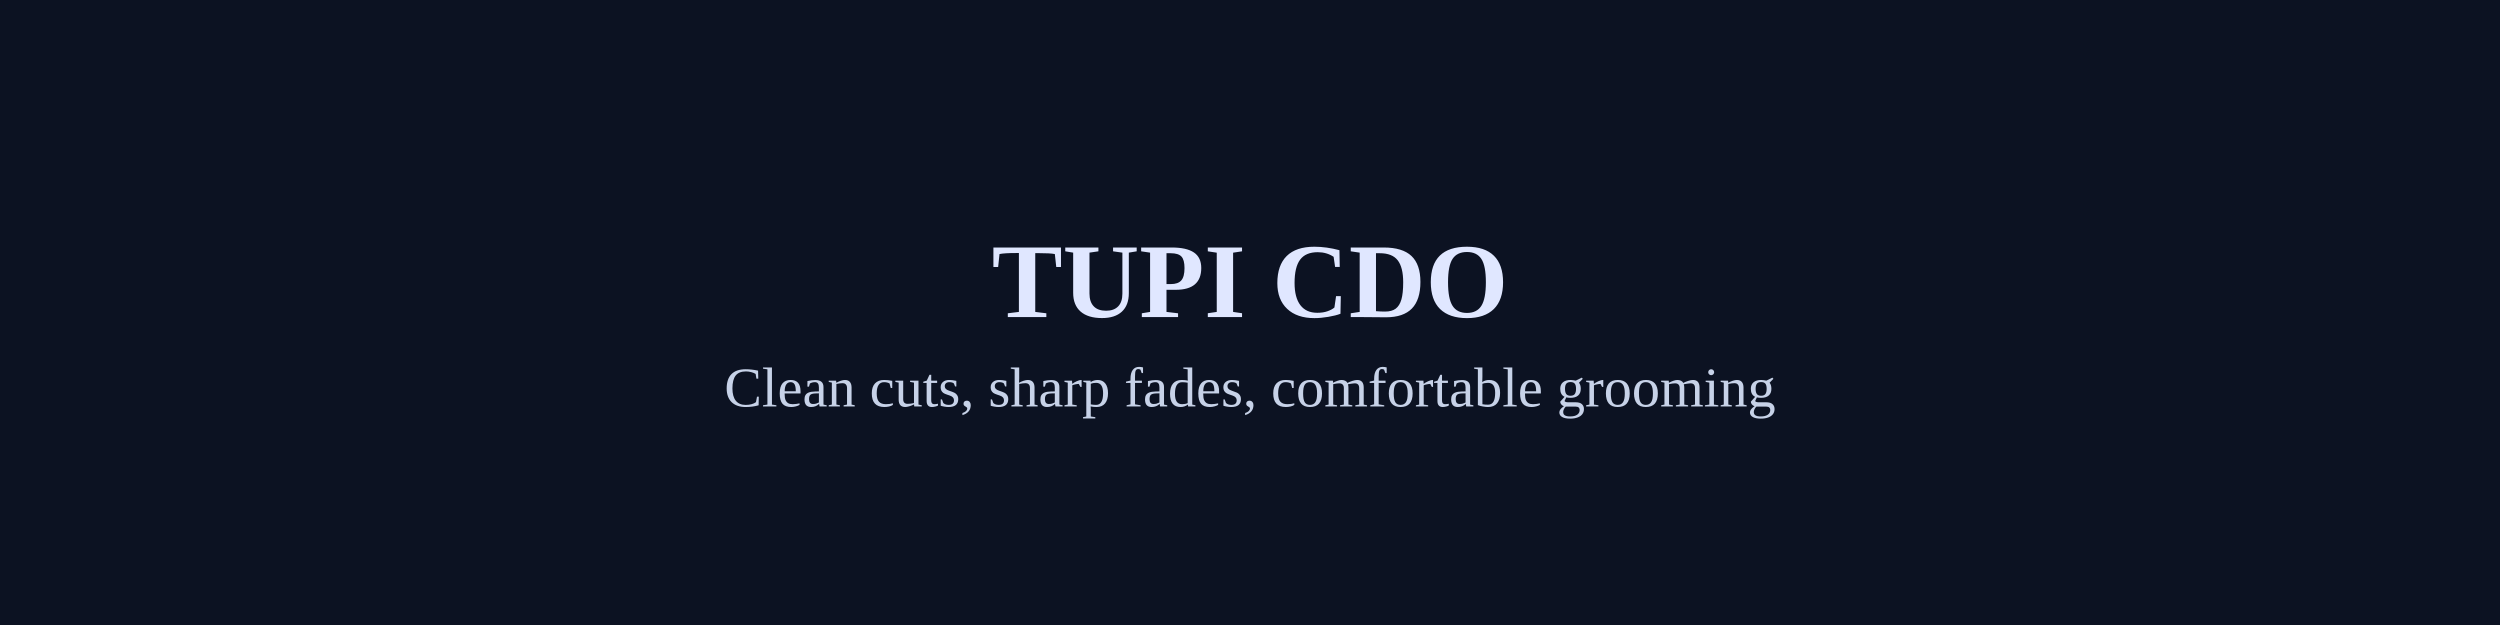
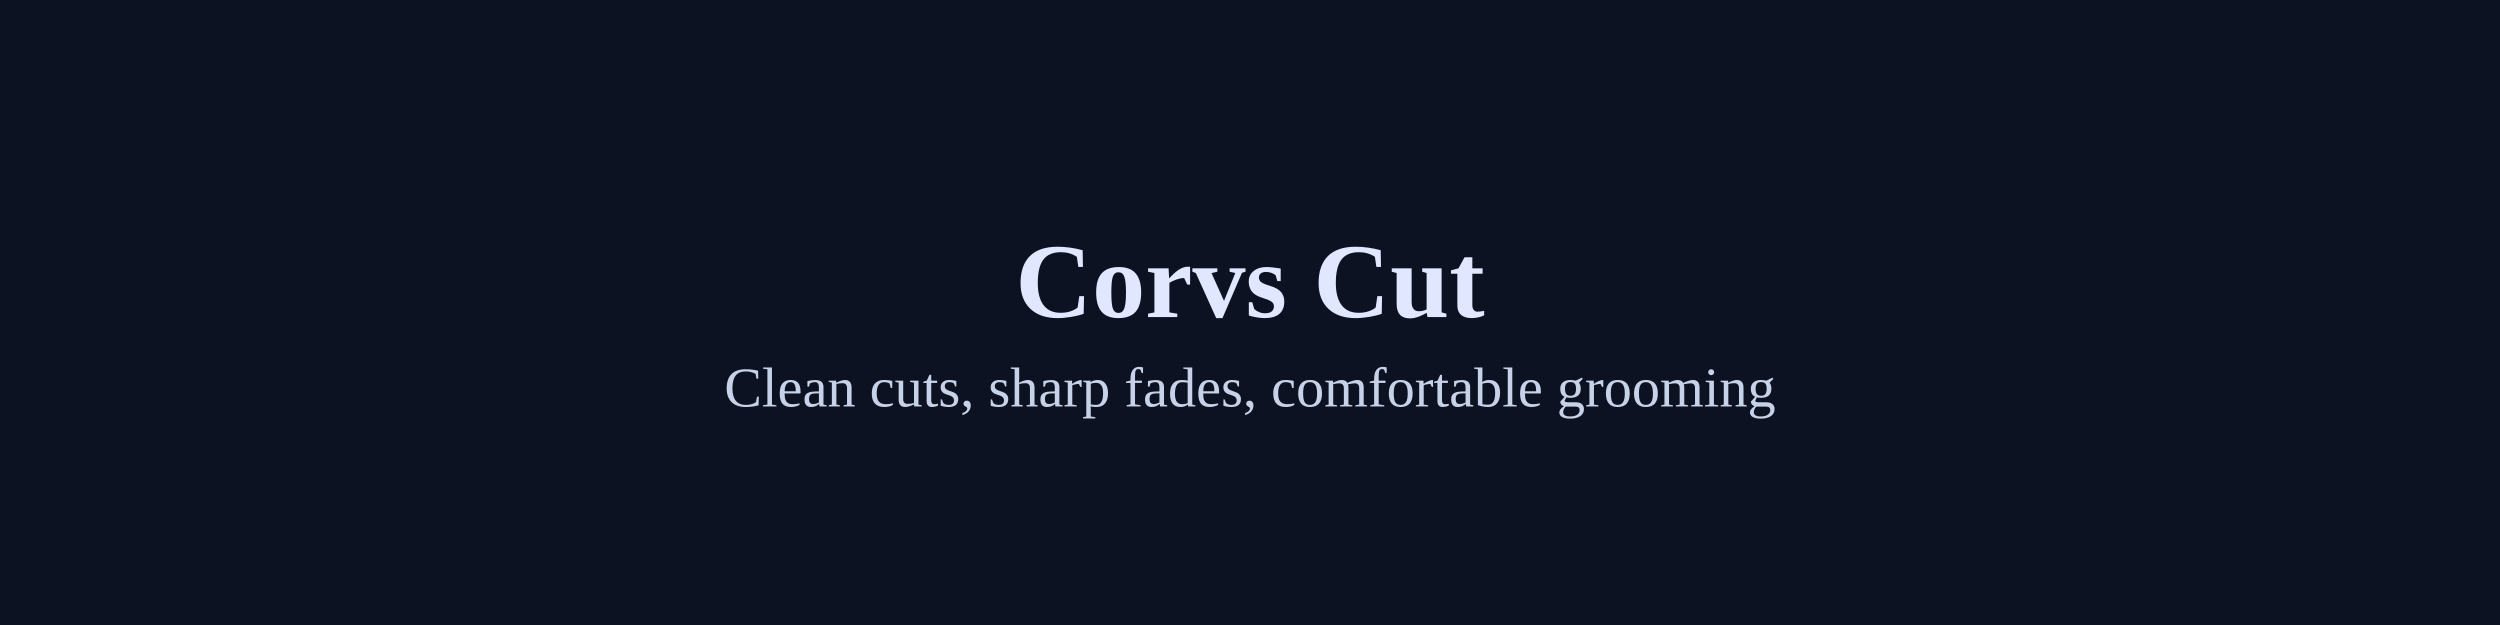
<svg xmlns="http://www.w3.org/2000/svg" width="800" height="200" viewBox="0 0 800 200">
  <rect width="800" height="200" fill="#0c1222" />
-   <text x="50%" y="45%" fill="#e0e7ff" font-size="34" font-weight="700" text-anchor="middle" dominant-baseline="central">TUPI CDO</text>
+   <text x="50%" y="45%" fill="#e0e7ff" font-size="34" font-weight="700" text-anchor="middle" dominant-baseline="central">Corvs Cut</text>
  <text x="50%" y="62%" fill="#c7d2e8" font-size="18" text-anchor="middle" dominant-baseline="central">Clean cuts, sharp fades, comfortable grooming</text>
</svg>
